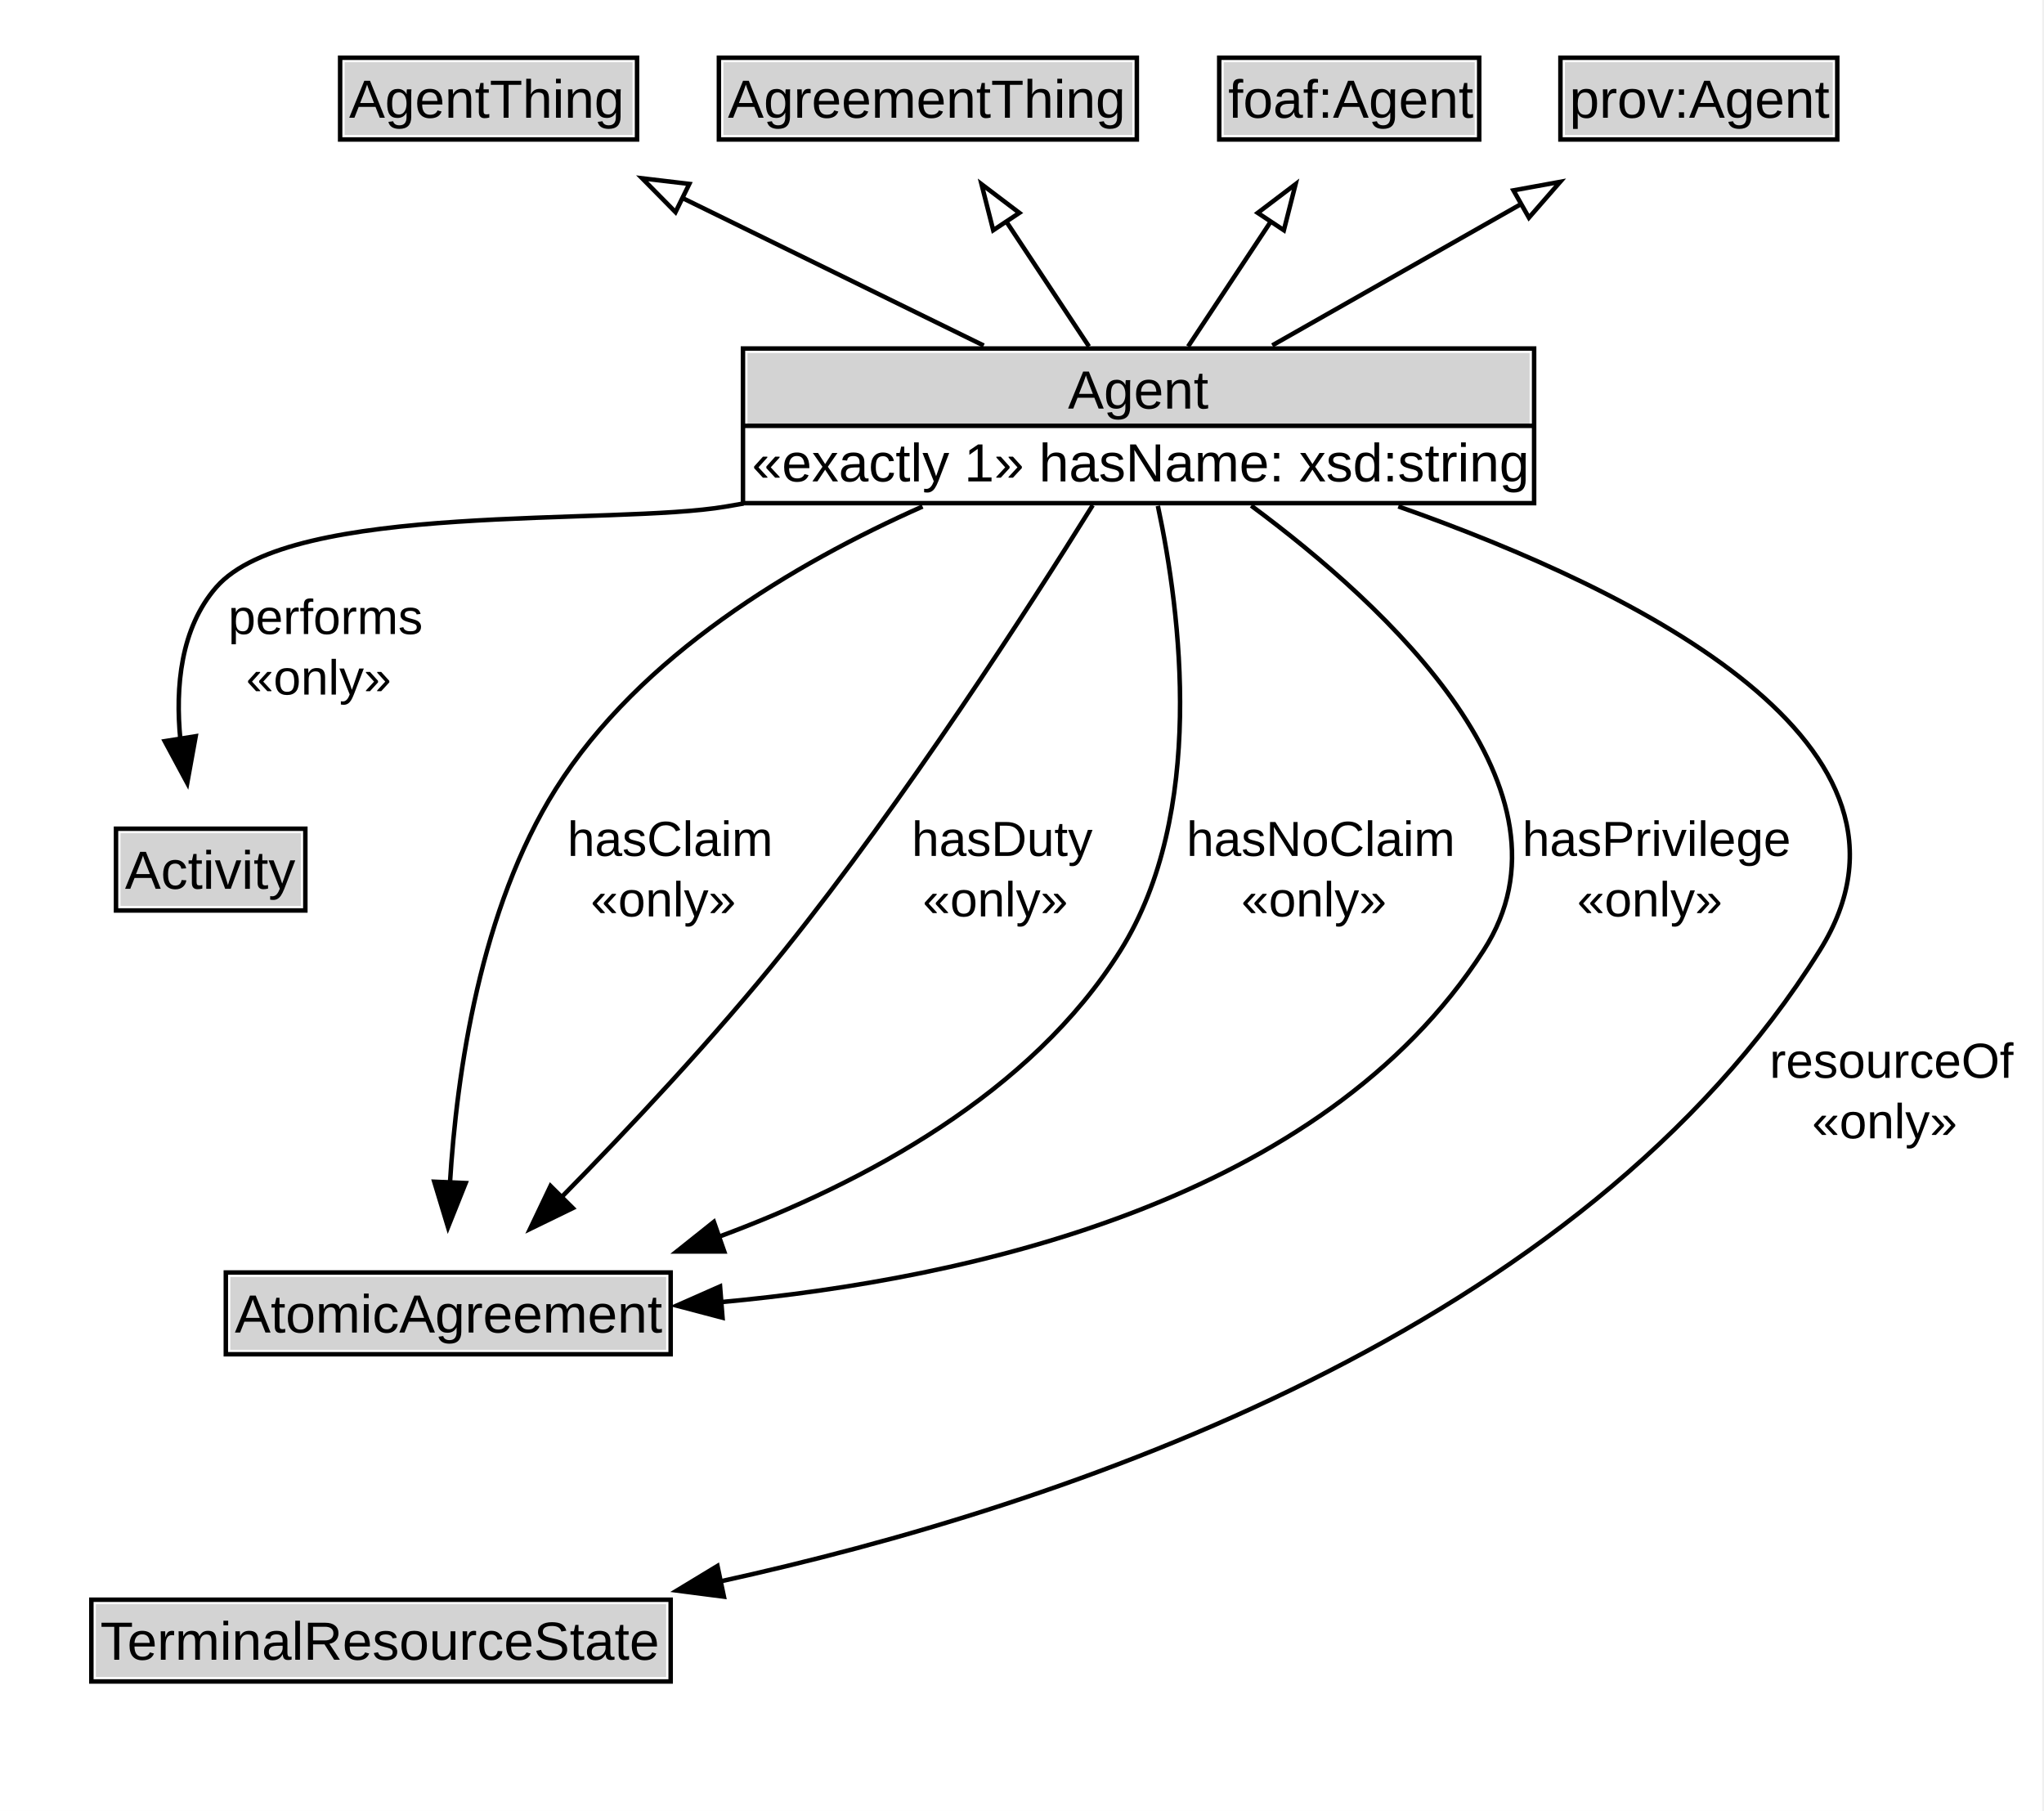
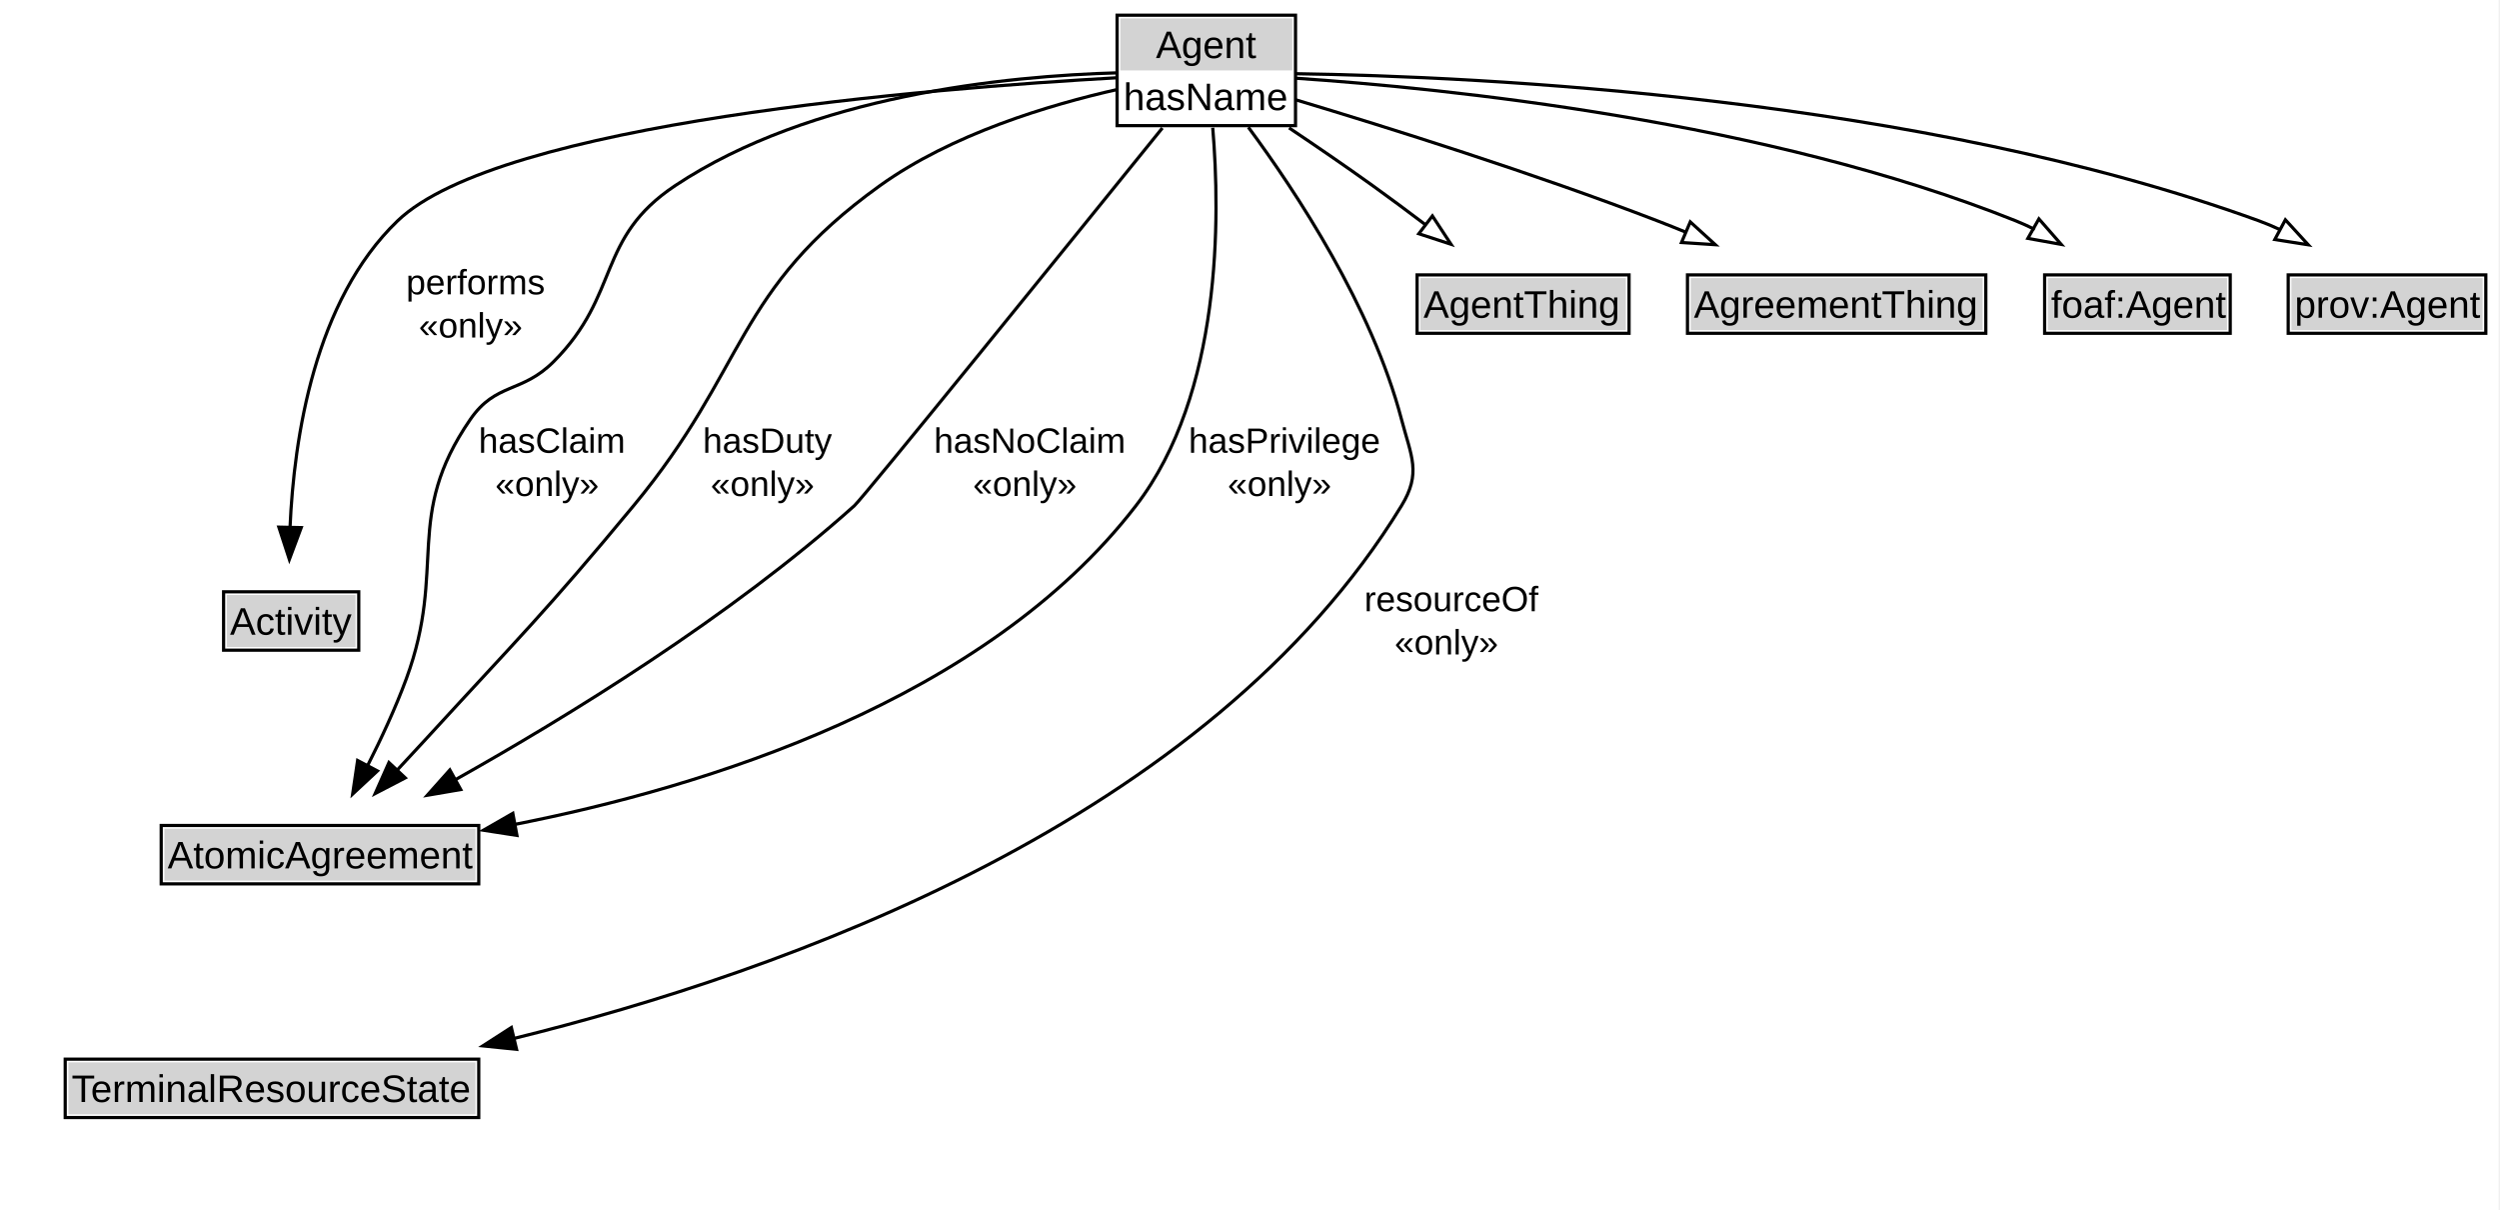
- <svg xmlns="http://www.w3.org/2000/svg" xmlns:xlink="http://www.w3.org/1999/xlink" width="456pt" height="404pt" viewBox="0.00 0.00 456.00 404.00">
-   <g id="graph0" class="graph" transform="scale(1 1) rotate(0) translate(4 400)">
-     <polygon fill="white" stroke="none" points="-4,4 -4,-400 451.6,-400 451.6,4 -4,4" />
+ <svg xmlns="http://www.w3.org/2000/svg" xmlns:xlink="http://www.w3.org/1999/xlink" width="781pt" height="378pt" viewBox="0.00 0.00 781.00 378.00">
+   <g id="graph0" class="graph" transform="scale(1 1) rotate(0) translate(4 374)">
+     <polygon fill="white" stroke="none" points="-4,4 -4,-374 776.88,-374 776.88,4 -4,4" />
    <g id="clust2" class="cluster">
</g>
    <g id="node1" class="node">
      <g id="a_node1">
-         <a xlink:href="../Agent.md" xlink:title="&lt;TABLE&gt;">
-           <polygon fill="lightgray" stroke="none" points="162.75,-305 162.75,-321.25 337.25,-321.25 337.25,-305 162.75,-305" />
-           <text xml:space="preserve" text-anchor="start" x="234.25" y="-308.85" font-family="Arial" font-size="12.00">Agent</text>
-           <text xml:space="preserve" text-anchor="start" x="163.75" y="-292.6" font-family="Arial" font-size="12.00">«exactly 1» hasName: xsd:string</text>
-           <polygon fill="black" stroke="black" points="161.75,-305 161.75,-305 338.25,-305 338.25,-305 161.75,-305" />
-           <polygon fill="none" stroke="black" points="161.75,-287.75 161.75,-322.25 338.25,-322.25 338.25,-287.75 161.75,-287.75" />
+         <a xlink:href="../Agent" xlink:title="&lt;TABLE&gt;">
+           <polygon fill="lightgray" stroke="none" points="346.12,-352 346.12,-368.25 399.88,-368.25 399.88,-352 346.12,-352" />
+           <text xml:space="preserve" text-anchor="start" x="357.25" y="-355.85" font-family="Arial" font-size="12.00">Agent</text>
+           <text xml:space="preserve" text-anchor="start" x="347.12" y="-339.6" font-family="Arial" font-size="12.00">hasName</text>
+           <polygon fill="none" stroke="black" points="345.12,-334.75 345.12,-369.25 400.88,-369.25 400.88,-334.75 345.12,-334.75" />
        </a>
      </g>
    </g>
    <g id="node3" class="node">
      <g id="a_node3">
-         <a xlink:href="../Activity.md" xlink:title="&lt;TABLE&gt;">
-           <polygon fill="lightgray" stroke="none" points="22.88,-197.88 22.88,-214.12 63.12,-214.12 63.12,-197.88 22.88,-197.88" />
-           <text xml:space="preserve" text-anchor="start" x="23.88" y="-201.72" font-family="Arial" font-size="12.00">Activity</text>
-           <polygon fill="none" stroke="black" points="21.88,-196.88 21.88,-215.12 64.12,-215.12 64.12,-196.88 21.88,-196.88" />
+         <a xlink:href="../Activity" xlink:title="&lt;TABLE&gt;">
+           <polygon fill="lightgray" stroke="none" points="66.88,-171.88 66.88,-188.12 107.12,-188.12 107.12,-171.88 66.88,-171.88" />
+           <text xml:space="preserve" text-anchor="start" x="67.88" y="-175.72" font-family="Arial" font-size="12.00">Activity</text>
+           <polygon fill="none" stroke="black" points="65.88,-170.88 65.88,-189.12 108.12,-189.12 108.12,-170.88 65.88,-170.88" />
        </a>
      </g>
    </g>
    <g id="edge9" class="edge">
-       <path fill="none" stroke="black" d="M161.87,-287.67C160.57,-287.44 159.28,-287.22 158,-287 132.78,-282.67 61.07,-288.29 44.25,-269 36.29,-259.87 35.09,-246.79 36.24,-235" />
-       <polygon fill="black" stroke="black" points="39.66,-235.75 37.77,-225.32 32.75,-234.65 39.66,-235.75" />
-       <text xml:space="preserve" text-anchor="middle" x="68.62" y="-258.55" font-family="Arial" font-size="11.00"> performs </text>
-       <text xml:space="preserve" text-anchor="middle" x="68.62" y="-245.05" font-family="Arial" font-size="11.00"> «only»  </text>
+       <path fill="none" stroke="black" d="M345.31,-349.72C286.55,-346.43 152.17,-335.67 120.25,-305 94.35,-280.12 87.88,-237.42 86.64,-209.2" />
+       <polygon fill="black" stroke="black" points="90.14,-209.17 86.43,-199.24 83.15,-209.32 90.14,-209.17" />
+       <text xml:space="preserve" text-anchor="middle" x="144.62" y="-282.05" font-family="Arial" font-size="11.00"> performs </text>
+       <text xml:space="preserve" text-anchor="middle" x="144.62" y="-268.55" font-family="Arial" font-size="11.00"> «only»  </text>
    </g>
    <g id="node4" class="node">
      <g id="a_node4">
-         <a xlink:href="../AtomicAgreement.md" xlink:title="&lt;TABLE&gt;">
+         <a xlink:href="../AtomicAgreement" xlink:title="&lt;TABLE&gt;">
          <polygon fill="lightgray" stroke="none" points="47.38,-98.88 47.38,-115.12 144.62,-115.12 144.62,-98.88 47.38,-98.88" />
          <text xml:space="preserve" text-anchor="start" x="48.38" y="-102.72" font-family="Arial" font-size="12.00">AtomicAgreement</text>
          <polygon fill="none" stroke="black" points="46.38,-97.88 46.38,-116.12 145.62,-116.12 145.62,-97.88 46.38,-97.88" />
        </a>
      </g>
    </g>
    <g id="edge11" class="edge">
-       <path fill="none" stroke="black" d="M201.81,-287C173.13,-274.26 138.77,-253.83 120,-224 103.15,-197.22 97.89,-160.74 96.37,-135.89" />
-       <polygon fill="black" stroke="black" points="99.88,-136.07 95.95,-126.23 92.88,-136.37 99.88,-136.07" />
-       <text xml:space="preserve" text-anchor="middle" x="145.5" y="-209.05" font-family="Arial" font-size="11.00"> hasClaim </text>
-       <text xml:space="preserve" text-anchor="middle" x="145.5" y="-195.55" font-family="Arial" font-size="11.00"> «only»  </text>
+       <path fill="none" stroke="black" d="M345.34,-351.25C310.32,-350.28 249.42,-344.22 207,-316 182.26,-299.54 190,-282.02 169,-261 159.07,-251.06 150.98,-254.57 143,-243 121.95,-212.47 135.81,-196.8 123,-162 119.64,-152.87 115.16,-143.26 110.83,-134.72" />
+       <polygon fill="black" stroke="black" points="113.96,-133.16 106.21,-125.94 107.76,-136.42 113.96,-133.16" />
+       <text xml:space="preserve" text-anchor="middle" x="168.5" y="-232.55" font-family="Arial" font-size="11.00"> hasClaim </text>
+       <text xml:space="preserve" text-anchor="middle" x="168.5" y="-219.05" font-family="Arial" font-size="11.00"> «only»  </text>
    </g>
    <g id="edge12" class="edge">
-       <path fill="none" stroke="black" d="M239.78,-287.29C225.41,-264.22 197.97,-221.66 171,-188 155.43,-168.57 136.2,-148.11 121.1,-132.75" />
-       <polygon fill="black" stroke="black" points="123.79,-130.49 114.26,-125.85 118.82,-135.42 123.79,-130.49" />
-       <text xml:space="preserve" text-anchor="middle" x="219.57" y="-209.05" font-family="Arial" font-size="11.00"> hasDuty </text>
-       <text xml:space="preserve" text-anchor="middle" x="219.57" y="-195.55" font-family="Arial" font-size="11.00"> «only»  </text>
+       <path fill="none" stroke="black" d="M345.43,-346.1C323.67,-341.21 293.36,-332.05 271,-316 225.43,-283.29 229.78,-259.2 194,-216 166.29,-182.55 158.35,-175.03 129,-143 126.12,-139.86 123.08,-136.58 120.06,-133.35" />
+       <polygon fill="black" stroke="black" points="122.65,-130.99 113.25,-126.1 117.55,-135.78 122.65,-130.99" />
+       <text xml:space="preserve" text-anchor="middle" x="235.83" y="-232.55" font-family="Arial" font-size="11.00"> hasDuty </text>
+       <text xml:space="preserve" text-anchor="middle" x="235.83" y="-219.05" font-family="Arial" font-size="11.00"> «only»  </text>
    </g>
    <g id="edge13" class="edge">
-       <path fill="none" stroke="black" d="M254.31,-287.14C259.44,-263.12 265.09,-218.61 246,-188 226.07,-156.05 188.76,-136.08 156.33,-124.08" />
-       <polygon fill="black" stroke="black" points="157.57,-120.81 146.98,-120.81 155.26,-127.41 157.57,-120.81" />
-       <text xml:space="preserve" text-anchor="middle" x="290.65" y="-209.05" font-family="Arial" font-size="11.00"> hasNoClaim </text>
-       <text xml:space="preserve" text-anchor="middle" x="290.65" y="-195.55" font-family="Arial" font-size="11.00"> «only»  </text>
+       <path fill="none" stroke="black" d="M359.27,-334.01C330.39,-298.29 265.79,-218.5 263,-216 224.38,-181.4 173.6,-150.23 138.22,-130.37" />
+       <polygon fill="black" stroke="black" points="139.99,-127.35 129.54,-125.56 136.59,-133.47 139.99,-127.35" />
+       <text xml:space="preserve" text-anchor="middle" x="317.82" y="-232.55" font-family="Arial" font-size="11.00"> hasNoClaim </text>
+       <text xml:space="preserve" text-anchor="middle" x="317.82" y="-219.05" font-family="Arial" font-size="11.00"> «only»  </text>
    </g>
    <g id="edge14" class="edge">
-       <path fill="none" stroke="black" d="M275.13,-287.19C305.51,-264.71 349.9,-223.57 327,-188 290.96,-132.03 212.37,-114.62 156.9,-109.52" />
-       <polygon fill="black" stroke="black" points="157.19,-106.03 146.95,-108.73 156.64,-113.01 157.19,-106.03" />
-       <text xml:space="preserve" text-anchor="middle" x="365.57" y="-209.05" font-family="Arial" font-size="11.00"> hasPrivilege </text>
-       <text xml:space="preserve" text-anchor="middle" x="365.57" y="-195.55" font-family="Arial" font-size="11.00"> «only»  </text>
+       <path fill="none" stroke="black" d="M375.01,-334.09C377.35,-306.4 377.95,-250.99 351,-216 304.01,-154.99 215.99,-128.04 156.69,-116.42" />
+       <polygon fill="black" stroke="black" points="157.55,-113.02 147.08,-114.64 156.27,-119.91 157.55,-113.02" />
+       <text xml:space="preserve" text-anchor="middle" x="397.42" y="-232.55" font-family="Arial" font-size="11.00"> hasPrivilege </text>
+       <text xml:space="preserve" text-anchor="middle" x="397.42" y="-219.05" font-family="Arial" font-size="11.00"> «only»  </text>
    </g>
    <g id="node5" class="node">
      <g id="a_node5">
-         <a xlink:href="../TerminalResourceState.md" xlink:title="&lt;TABLE&gt;">
+         <a xlink:href="../TerminalResourceState" xlink:title="&lt;TABLE&gt;">
          <polygon fill="lightgray" stroke="none" points="17.38,-25.88 17.38,-42.12 144.62,-42.12 144.62,-25.88 17.38,-25.88" />
          <text xml:space="preserve" text-anchor="start" x="18.38" y="-29.73" font-family="Arial" font-size="12.00">TerminalResourceState</text>
          <polygon fill="none" stroke="black" points="16.38,-24.88 16.38,-43.12 145.62,-43.12 145.62,-24.88 16.38,-24.88" />
        </a>
      </g>
    </g>
    <g id="edge10" class="edge">
-       <path fill="none" stroke="black" d="M307.95,-287.02C362.04,-267.96 430.47,-233.62 402,-188 348.81,-102.76 233.51,-64.07 156.58,-47.18" />
-       <polygon fill="black" stroke="black" points="157.5,-43.8 147,-45.16 156.06,-50.65 157.5,-43.8" />
-       <text xml:space="preserve" text-anchor="middle" x="417.97" y="-159.55" font-family="Arial" font-size="11.00"> resourceOf </text>
-       <text xml:space="preserve" text-anchor="middle" x="417.97" y="-146.05" font-family="Arial" font-size="11.00"> «only»  </text>
+       <path fill="none" stroke="black" d="M386.14,-334.25C401.13,-313.99 424.75,-278.2 434,-243 437.05,-231.39 440.26,-226.24 434,-216 373.77,-117.43 240.94,-70.33 156.5,-49.56" />
+       <polygon fill="black" stroke="black" points="157.44,-46.19 146.9,-47.27 155.81,-53 157.44,-46.19" />
+       <text xml:space="preserve" text-anchor="middle" x="449.57" y="-183.05" font-family="Arial" font-size="11.00"> resourceOf </text>
+       <text xml:space="preserve" text-anchor="middle" x="449.57" y="-169.55" font-family="Arial" font-size="11.00"> «only»  </text>
    </g>
    <g id="node6" class="node">
      <g id="a_node6">
-         <a xlink:href="../AgentThing.md" xlink:title="&lt;TABLE&gt;">
-           <polygon fill="lightgray" stroke="none" points="72.88,-369.88 72.88,-386.12 137.12,-386.12 137.12,-369.88 72.88,-369.88" />
-           <text xml:space="preserve" text-anchor="start" x="73.88" y="-373.73" font-family="Arial" font-size="12.00">AgentThing</text>
-           <polygon fill="none" stroke="black" points="71.88,-368.88 71.88,-387.12 138.12,-387.12 138.12,-368.88 71.88,-368.88" />
+         <a xlink:href="../AgentThing" xlink:title="&lt;TABLE&gt;">
+           <polygon fill="lightgray" stroke="none" points="439.88,-270.88 439.88,-287.12 504.12,-287.12 504.12,-270.88 439.88,-270.88" />
+           <text xml:space="preserve" text-anchor="start" x="440.88" y="-274.73" font-family="Arial" font-size="12.00">AgentThing</text>
+           <polygon fill="none" stroke="black" points="438.88,-269.88 438.88,-288.12 505.12,-288.12 505.12,-269.88 438.88,-269.88" />
        </a>
      </g>
    </g>
    <g id="edge1" class="edge">
-       <path fill="none" stroke="black" d="M215.46,-322.91C195.26,-332.8 169.6,-345.37 148.09,-355.9" />
-       <polygon fill="none" stroke="black" points="146.7,-352.68 139.26,-360.22 149.78,-358.97 146.7,-352.68" />
+       <path fill="none" stroke="black" d="M398.87,-334.04C407.28,-328.41 416.6,-322.03 425,-316 430.45,-312.08 436.19,-307.82 441.7,-303.64" />
+       <polygon fill="none" stroke="black" points="443.66,-306.54 449.48,-297.69 439.41,-300.98 443.66,-306.54" />
    </g>
    <g id="node7" class="node">
      <g id="a_node7">
-         <a xlink:href="../AgreementThing.md" xlink:title="&lt;TABLE&gt;">
-           <polygon fill="lightgray" stroke="none" points="157.38,-369.88 157.38,-386.12 248.62,-386.12 248.62,-369.88 157.38,-369.88" />
-           <text xml:space="preserve" text-anchor="start" x="158.38" y="-373.73" font-family="Arial" font-size="12.00">AgreementThing</text>
-           <polygon fill="none" stroke="black" points="156.38,-368.88 156.38,-387.12 249.62,-387.12 249.62,-368.88 156.38,-368.88" />
+         <a xlink:href="../AgreementThing" xlink:title="&lt;TABLE&gt;">
+           <polygon fill="lightgray" stroke="none" points="524.38,-270.88 524.38,-287.12 615.62,-287.12 615.62,-270.88 524.38,-270.88" />
+           <text xml:space="preserve" text-anchor="start" x="525.38" y="-274.73" font-family="Arial" font-size="12.00">AgreementThing</text>
+           <polygon fill="none" stroke="black" points="523.38,-269.88 523.38,-288.12 616.62,-288.12 616.62,-269.88 523.38,-269.88" />
        </a>
      </g>
    </g>
    <g id="edge2" class="edge">
-       <path fill="none" stroke="black" d="M238.94,-322.71C233.39,-331.09 226.55,-341.43 220.32,-350.84" />
-       <polygon fill="none" stroke="black" points="217.58,-348.64 214.97,-358.91 223.41,-352.51 217.58,-348.64" />
+       <path fill="none" stroke="black" d="M400.86,-342.85C429.52,-334.25 475.31,-319.9 514,-305 516.98,-303.85 520.03,-302.63 523.1,-301.37" />
+       <polygon fill="none" stroke="black" points="524.25,-304.68 532.09,-297.55 521.51,-298.24 524.25,-304.68" />
    </g>
    <g id="node8" class="node">
-       <polygon fill="lightgray" stroke="none" points="269,-369.88 269,-386.12 325,-386.12 325,-369.88 269,-369.88" />
-       <text xml:space="preserve" text-anchor="start" x="270" y="-373.73" font-family="Arial" font-size="12.00">foaf:Agent</text>
-       <polygon fill="none" stroke="black" points="268,-368.88 268,-387.12 326,-387.12 326,-368.88 268,-368.88" />
+       <g id="a_node8">
+         <a xlink:href="https://w3id.org/citydata/imported/foaf/latest/Agent" xlink:title="&lt;TABLE&gt;">
+           <polygon fill="lightgray" stroke="none" points="636,-270.88 636,-287.12 692,-287.12 692,-270.88 636,-270.88" />
+           <text xml:space="preserve" text-anchor="start" x="637" y="-274.73" font-family="Arial" font-size="12.00">foaf:Agent</text>
+           <polygon fill="none" stroke="black" points="635,-269.88 635,-288.12 693,-288.12 693,-269.88 635,-269.88" />
+         </a>
+       </g>
    </g>
    <g id="edge3" class="edge">
-       <path fill="none" stroke="black" d="M261.06,-322.71C266.61,-331.09 273.45,-341.43 279.68,-350.84" />
-       <polygon fill="none" stroke="black" points="276.59,-352.51 285.03,-358.91 282.42,-348.64 276.59,-352.51" />
+       <path fill="none" stroke="black" d="M400.58,-349.59C448.16,-346.38 548.08,-336.2 626,-305 627.98,-304.21 629.96,-303.3 631.93,-302.32" />
+       <polygon fill="none" stroke="black" points="633.21,-305.62 640.19,-297.65 629.76,-299.53 633.21,-305.62" />
    </g>
    <g id="node9" class="node">
-       <polygon fill="lightgray" stroke="none" points="345.12,-369.88 345.12,-386.12 404.88,-386.12 404.88,-369.88 345.12,-369.88" />
-       <text xml:space="preserve" text-anchor="start" x="346.12" y="-373.73" font-family="Arial" font-size="12.00">prov:Agent</text>
-       <polygon fill="none" stroke="black" points="344.12,-368.88 344.12,-387.12 405.88,-387.12 405.88,-368.88 344.12,-368.88" />
+       <g id="a_node9">
+         <a xlink:href="https://w3id.org/citydata/imported/prov/latest/Agent" xlink:title="&lt;TABLE&gt;">
+           <polygon fill="lightgray" stroke="none" points="712.12,-270.88 712.12,-287.12 771.88,-287.12 771.88,-270.88 712.12,-270.88" />
+           <text xml:space="preserve" text-anchor="start" x="713.12" y="-274.73" font-family="Arial" font-size="12.00">prov:Agent</text>
+           <polygon fill="none" stroke="black" points="711.12,-269.88 711.12,-288.12 772.88,-288.12 772.88,-269.88 711.12,-269.88" />
+         </a>
+       </g>
    </g>
    <g id="edge4" class="edge">
-       <path fill="none" stroke="black" d="M279.84,-322.95C296.5,-332.41 317.45,-344.31 335.45,-354.54" />
-       <polygon fill="none" stroke="black" points="333.64,-357.53 344.06,-359.43 337.09,-351.44 333.64,-357.53" />
+       <path fill="none" stroke="black" d="M400.8,-350.98C458.65,-350.1 595.49,-343.73 702,-305 704.22,-304.19 706.46,-303.25 708.67,-302.21" />
+       <polygon fill="none" stroke="black" points="710.24,-305.33 717.4,-297.52 706.93,-299.17 710.24,-305.33" />
    </g>
  </g>
</svg>
